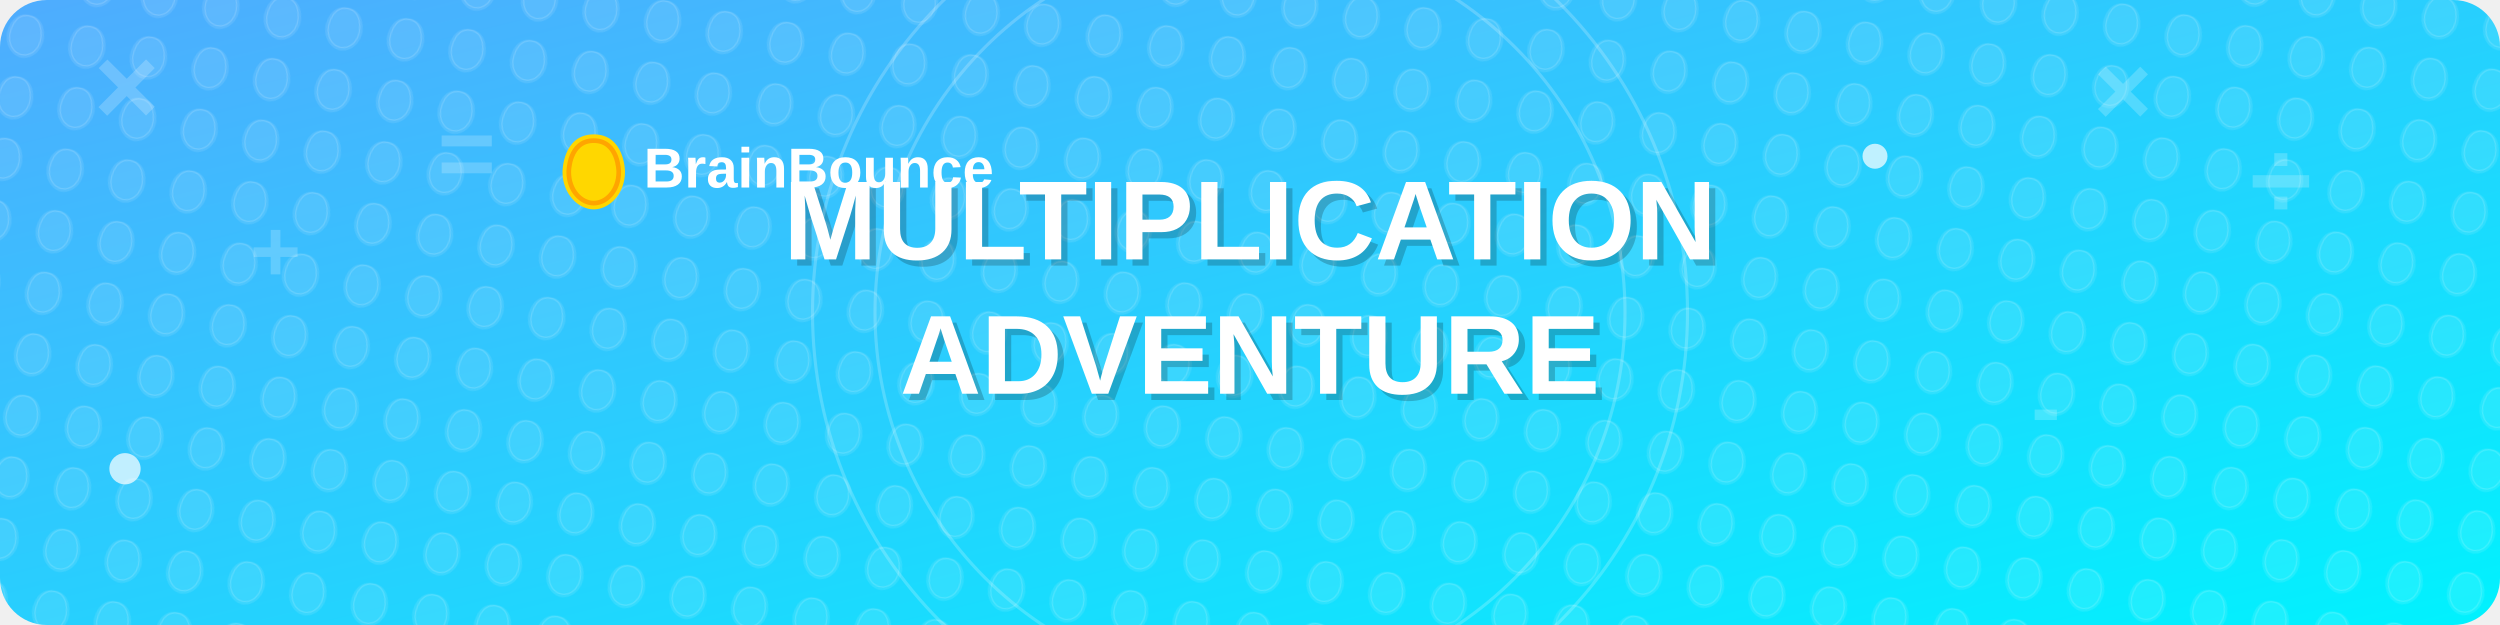
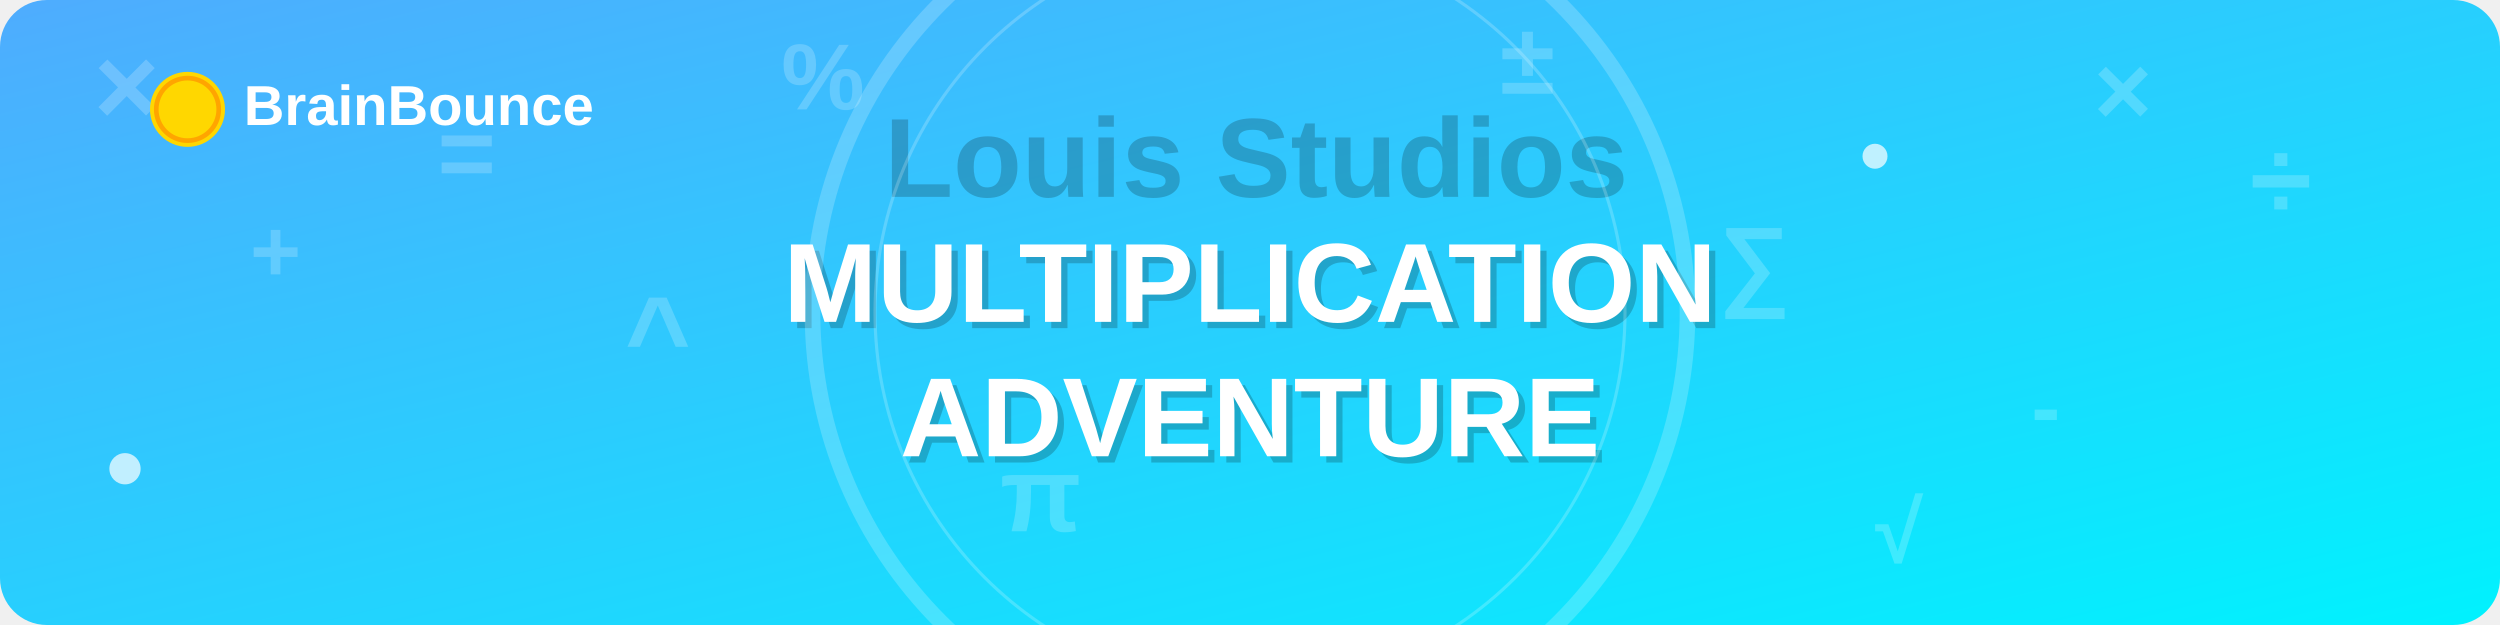
<svg xmlns="http://www.w3.org/2000/svg" viewBox="0 0 800 200">
  <defs>
    <linearGradient id="bgGradient" x1="0%" y1="0%" x2="100%" y2="100%">
      <stop offset="0%" stop-color="#4facfe" />
      <stop offset="100%" stop-color="#00f2fe" />
    </linearGradient>
-     <pattern id="brainPattern" width="100" height="100" patternUnits="userSpaceOnUse" patternTransform="scale(0.2) rotate(10)">
-       <path d="M50,15 C20,15 20,50 20,50 C20,70 35,85 50,85 C65,85 80,70 80,50 C80,50 80,15 50,15 Z" fill="rgba(255,255,255,0.1)" />
-       <path d="M50,17 C25,17 25,50 25,50 C25,67 36,80 50,80 C64,80 75,67 75,50 C75,50 75,17 50,17 Z" fill="none" stroke="rgba(255,255,255,0.15)" stroke-width="2" />
-     </pattern>
  </defs>
  <rect width="800" height="200" rx="15" fill="url(#bgGradient)" />
-   <rect width="800" height="200" rx="15" fill="url(#brainPattern)" />
  <g fill="rgba(255,255,255,0.2)">
    <text x="30" y="40" font-family="Arial" font-size="36" font-weight="bold">×</text>
    <text x="80" y="90" font-family="Arial" font-size="28" font-weight="bold">+</text>
    <text x="140" y="60" font-family="Arial" font-size="32" font-weight="bold">=</text>
    <text x="720" y="70" font-family="Arial" font-size="36" font-weight="bold">÷</text>
    <text x="650" y="140" font-family="Arial" font-size="28" font-weight="bold">-</text>
    <text x="670" y="40" font-family="Arial" font-size="32" font-weight="bold">×</text>
+     <text x="250" y="35" font-family="Arial" font-size="30" font-weight="bold">%</text>
+     <text x="320" y="170" font-family="Arial" font-size="34" font-weight="bold">π</text>
+     <text x="480" y="30" font-family="Arial" font-size="32" font-weight="bold">±</text>
+     <text x="600" y="180" font-family="Arial" font-size="28" font-weight="bold">√</text>
+     <text x="200" y="120" font-family="Arial" font-size="36" font-weight="bold">^</text>
+     <text x="550" y="95" font-family="Arial" font-size="32" font-weight="bold">∑</text>
  </g>
  <circle cx="40" cy="150" r="5" fill="white" opacity="0.7">
-     <animate attributeName="cx" values="40;80;120;160;200;240" dur="4s" repeatCount="indefinite" />
-     <animate attributeName="cy" values="150;160;150;140;150;160" dur="4s" repeatCount="indefinite" />
+     <animate attributeName="cx" values="40;240;40" dur="4s" repeatCount="indefinite" />
+     <animate attributeName="cy" values="150;130;170;140;150" dur="4s" repeatCount="indefinite" />
  </circle>
  <circle cx="600" cy="50" r="4" fill="white" opacity="0.7">
-     <animate attributeName="cx" values="600;560;520;480;440;400" dur="5s" repeatCount="indefinite" />
-     <animate attributeName="cy" values="50;60;50;40;50;60" dur="5s" repeatCount="indefinite" />
+     <animate attributeName="cx" values="600;400;600" dur="5s" repeatCount="indefinite" />
+     <animate attributeName="cy" values="50;80;30;60;50" dur="5s" repeatCount="indefinite" />
  </circle>
  <g>
-     <text x="402" y="85" font-family="Arial" font-size="36" font-weight="bold" fill="rgba(0,0,0,0.2)" text-anchor="middle">MULTIPLICATION</text>
-     <text x="402" y="128" font-family="Arial" font-size="36" font-weight="bold" fill="rgba(0,0,0,0.2)" text-anchor="middle">ADVENTURE</text>
-     <text x="400" y="83" font-family="Arial" font-size="36" font-weight="bold" fill="white" text-anchor="middle">MULTIPLICATION</text>
-     <text x="400" y="126" font-family="Arial" font-size="36" font-weight="bold" fill="white" text-anchor="middle">ADVENTURE</text>
+     <text x="402" y="63" font-family="Arial" font-size="36" font-weight="bold" fill="rgba(0,0,0,0.2)" text-anchor="middle">Louis Studios</text>
+     <text x="402" y="105" font-family="Arial" font-size="36" font-weight="bold" fill="rgba(0,0,0,0.2)" text-anchor="middle">MULTIPLICATION</text>
+     <text x="402" y="148" font-family="Arial" font-size="36" font-weight="bold" fill="rgba(0,0,0,0.2)" text-anchor="middle">ADVENTURE</text>
+     <text x="400" y="103" font-family="Arial" font-size="36" font-weight="bold" fill="white" text-anchor="middle">MULTIPLICATION</text>
+     <text x="400" y="146" font-family="Arial" font-size="36" font-weight="bold" fill="white" text-anchor="middle">ADVENTURE</text>
  </g>
  <g>
-     <path d="M190,43 C180,43 180,55 180,55 C180,62 185,67 190,67 C195,67 200,62 200,55 C200,55 200,43 190,43 Z" fill="#FFD700" />
-     <path d="M190,45 C182,45 182,55 182,55 C182,61 186,65 190,65 C194,65 198,61 198,55 C198,55 198,45 190,45 Z" fill="none" stroke="#FFA500" stroke-width="1.5" />
-     <text x="206" y="60" font-family="Arial" font-size="18" font-weight="bold" fill="white" alignment-baseline="middle">BrainBounce</text>
+     <circle cx="60" cy="35" r="12" fill="#FFD700" />
+     <circle cx="60" cy="35" r="10" fill="none" stroke="#FFA500" stroke-width="1.5" />
+     <text x="78" y="40" font-family="Arial" font-size="18" font-weight="bold" fill="white" alignment-baseline="middle">BrainBounce</text>
  </g>
-   <circle cx="400" cy="100" r="140" fill="none" stroke="white" stroke-width="1" opacity="0.2">
+   <circle cx="400" cy="100" r="140" fill="none" stroke="white" stroke-width="5" opacity="0.2">
    <animate attributeName="r" values="140;150;140" dur="3s" repeatCount="indefinite" />
-     <animate attributeName="opacity" values="0.2;0.1;0.2" dur="3s" repeatCount="indefinite" />
+     <animate attributeName="opacity" values="0.5;0.2;0.3" dur="3s" repeatCount="indefinite" />
  </circle>
  <circle cx="400" cy="100" r="120" fill="none" stroke="white" stroke-width="1" opacity="0.2">
    <animate attributeName="r" values="120;130;120" dur="4s" repeatCount="indefinite" />
-     <animate attributeName="opacity" values="0.2;0.1;0.2" dur="4s" repeatCount="indefinite" />
+     <animate attributeName="opacity" values="0.5;0.2;0.3" dur="4s" repeatCount="indefinite" />
  </circle>
</svg>
